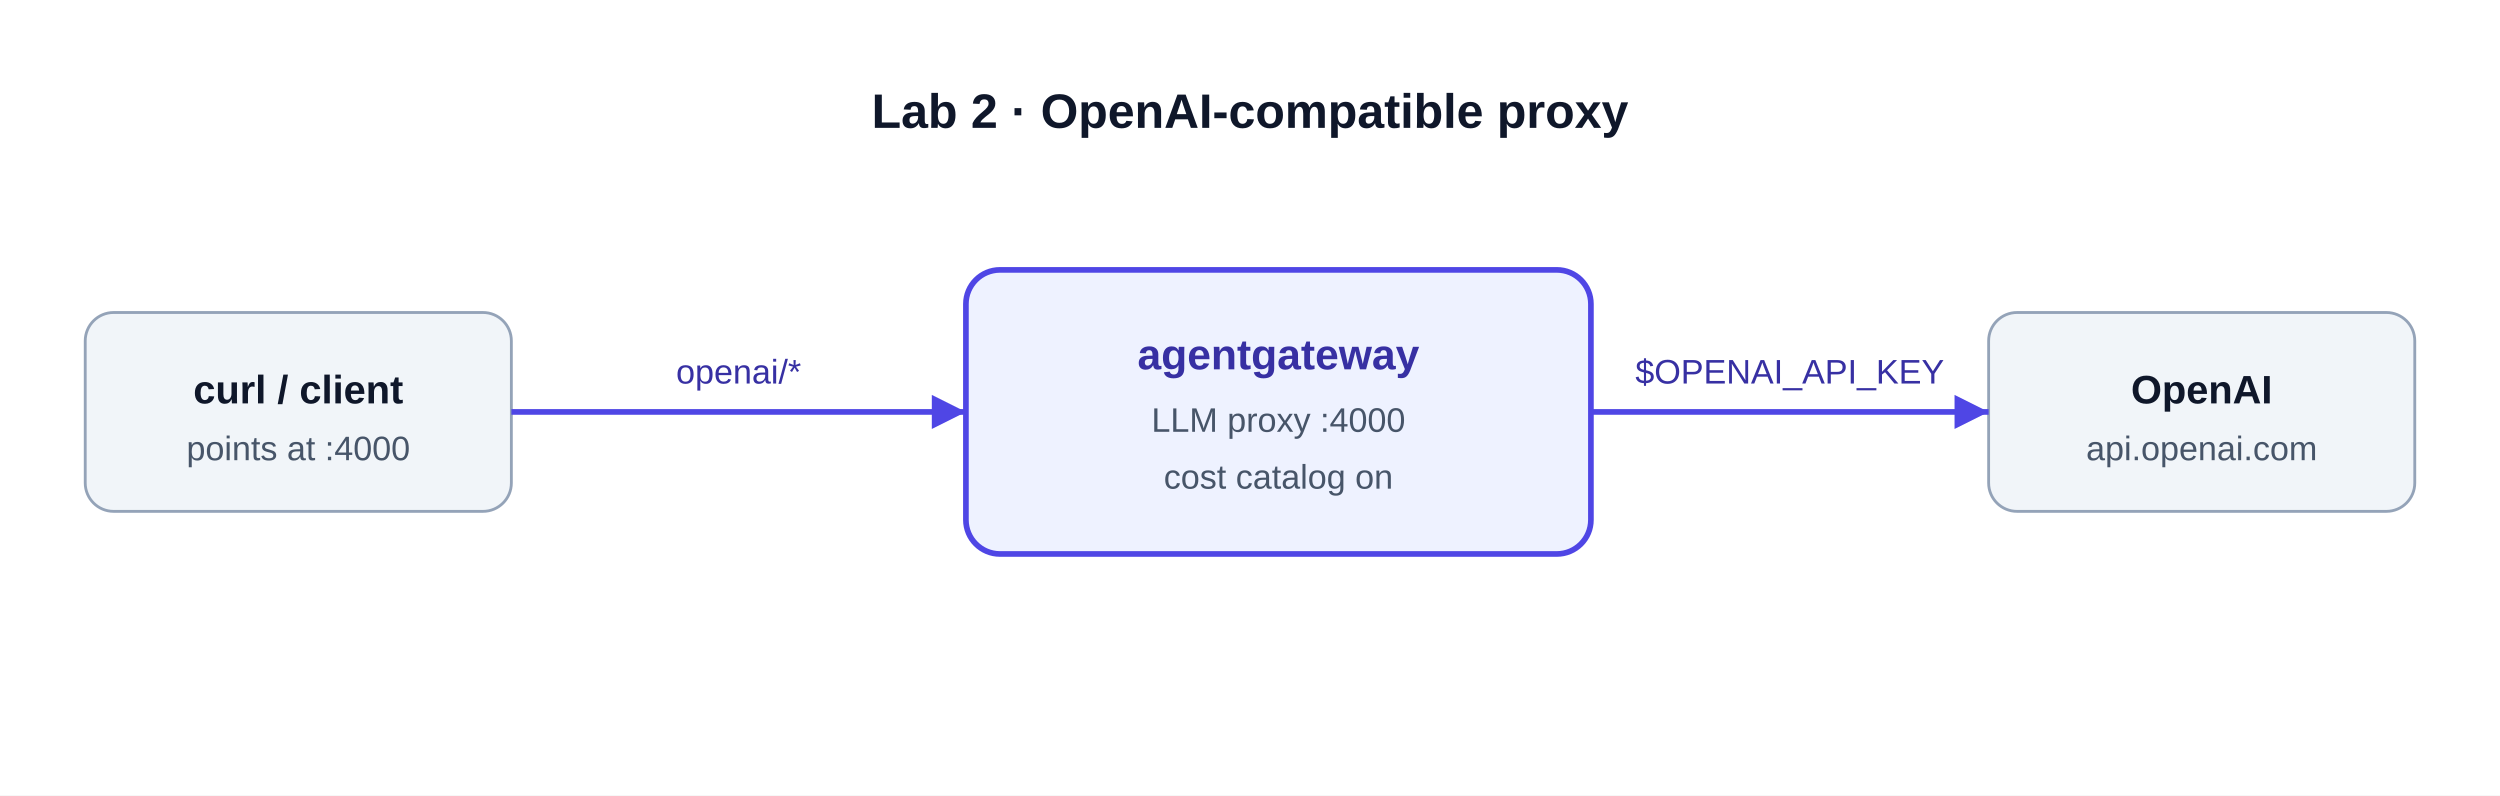
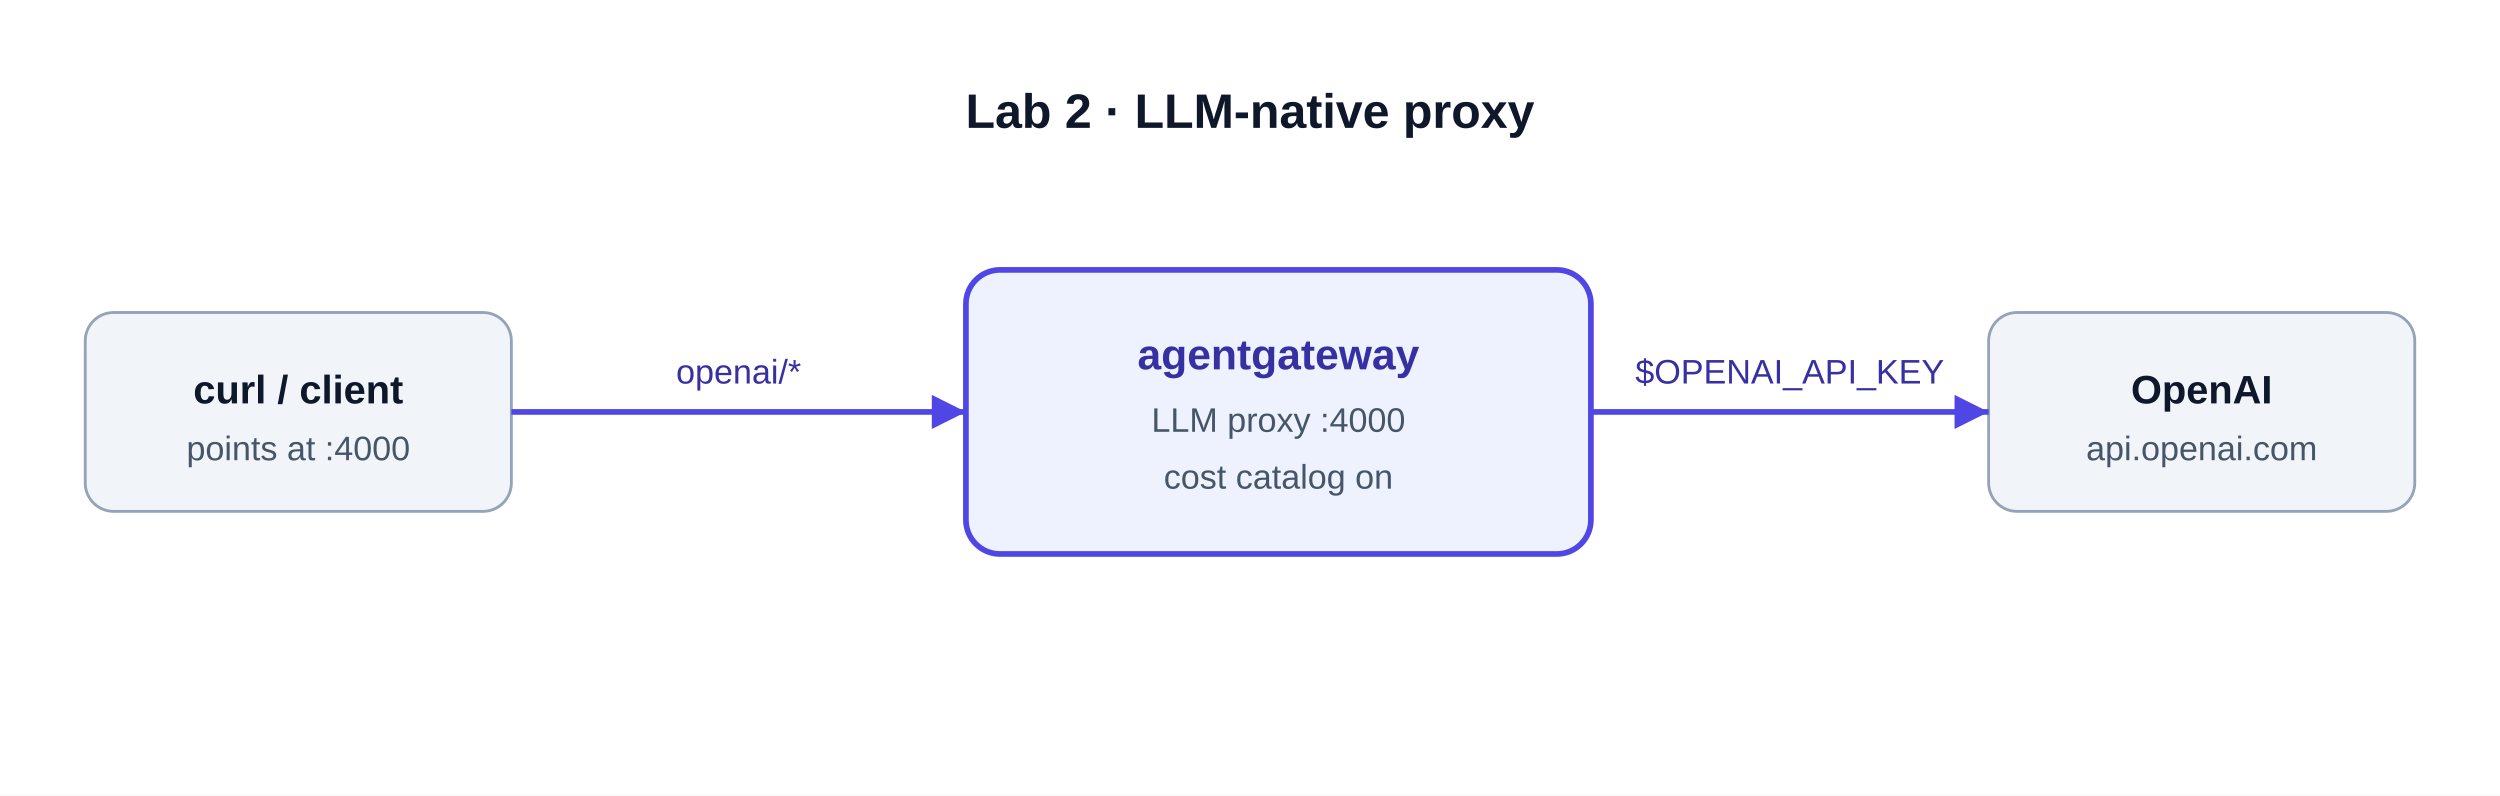
<svg xmlns="http://www.w3.org/2000/svg" viewBox="0 0 880 280" font-family="Segoe UI, Arial, sans-serif">
  <rect width="880" height="280" fill="#ffffff" />
  <g text-anchor="middle">
    <rect x="30" y="110" width="150" height="70" rx="10" fill="#f1f5f9" stroke="#94a3b8" />
    <text x="105" y="142" font-size="14" font-weight="bold" fill="#0f172a">curl / client</text>
    <text x="105" y="162" font-size="12" fill="#475569">points at :4000</text>
    <rect x="340" y="95" width="220" height="100" rx="12" fill="#eef2ff" stroke="#4f46e5" stroke-width="2" />
    <text x="450" y="130" font-size="15" font-weight="bold" fill="#3730a3">agentgateway</text>
    <text x="450" y="152" font-size="12" fill="#475569">LLM proxy :4000</text>
    <text x="450" y="172" font-size="12" fill="#475569">cost catalog on</text>
    <rect x="700" y="110" width="150" height="70" rx="10" fill="#f1f5f9" stroke="#94a3b8" />
    <text x="775" y="142" font-size="14" font-weight="bold" fill="#0f172a">OpenAI</text>
    <text x="775" y="162" font-size="12" fill="#475569">api.openai.com</text>
    <path d="M180 145 H340" stroke="#4f46e5" stroke-width="2" marker-end="url(#a)" />
    <text x="260" y="135" font-size="12" fill="#3730a3">openai/*</text>
    <path d="M560 145 H700" stroke="#4f46e5" stroke-width="2" marker-end="url(#a)" />
    <text x="630" y="135" font-size="12" fill="#3730a3">$OPENAI_API_KEY</text>
-     <text x="440" y="45" font-size="17" font-weight="bold" fill="#0f172a">Lab 2 · OpenAI-compatible proxy</text>
+     <text x="440" y="45" font-size="17" font-weight="bold" fill="#0f172a">Lab 2 · LLM-native proxy</text>
  </g>
  <defs>
    <marker id="a" markerWidth="8" markerHeight="8" refX="6" refY="3" orient="auto">
      <path d="M0 0 L6 3 L0 6 z" fill="#4f46e5" />
    </marker>
  </defs>
</svg>
